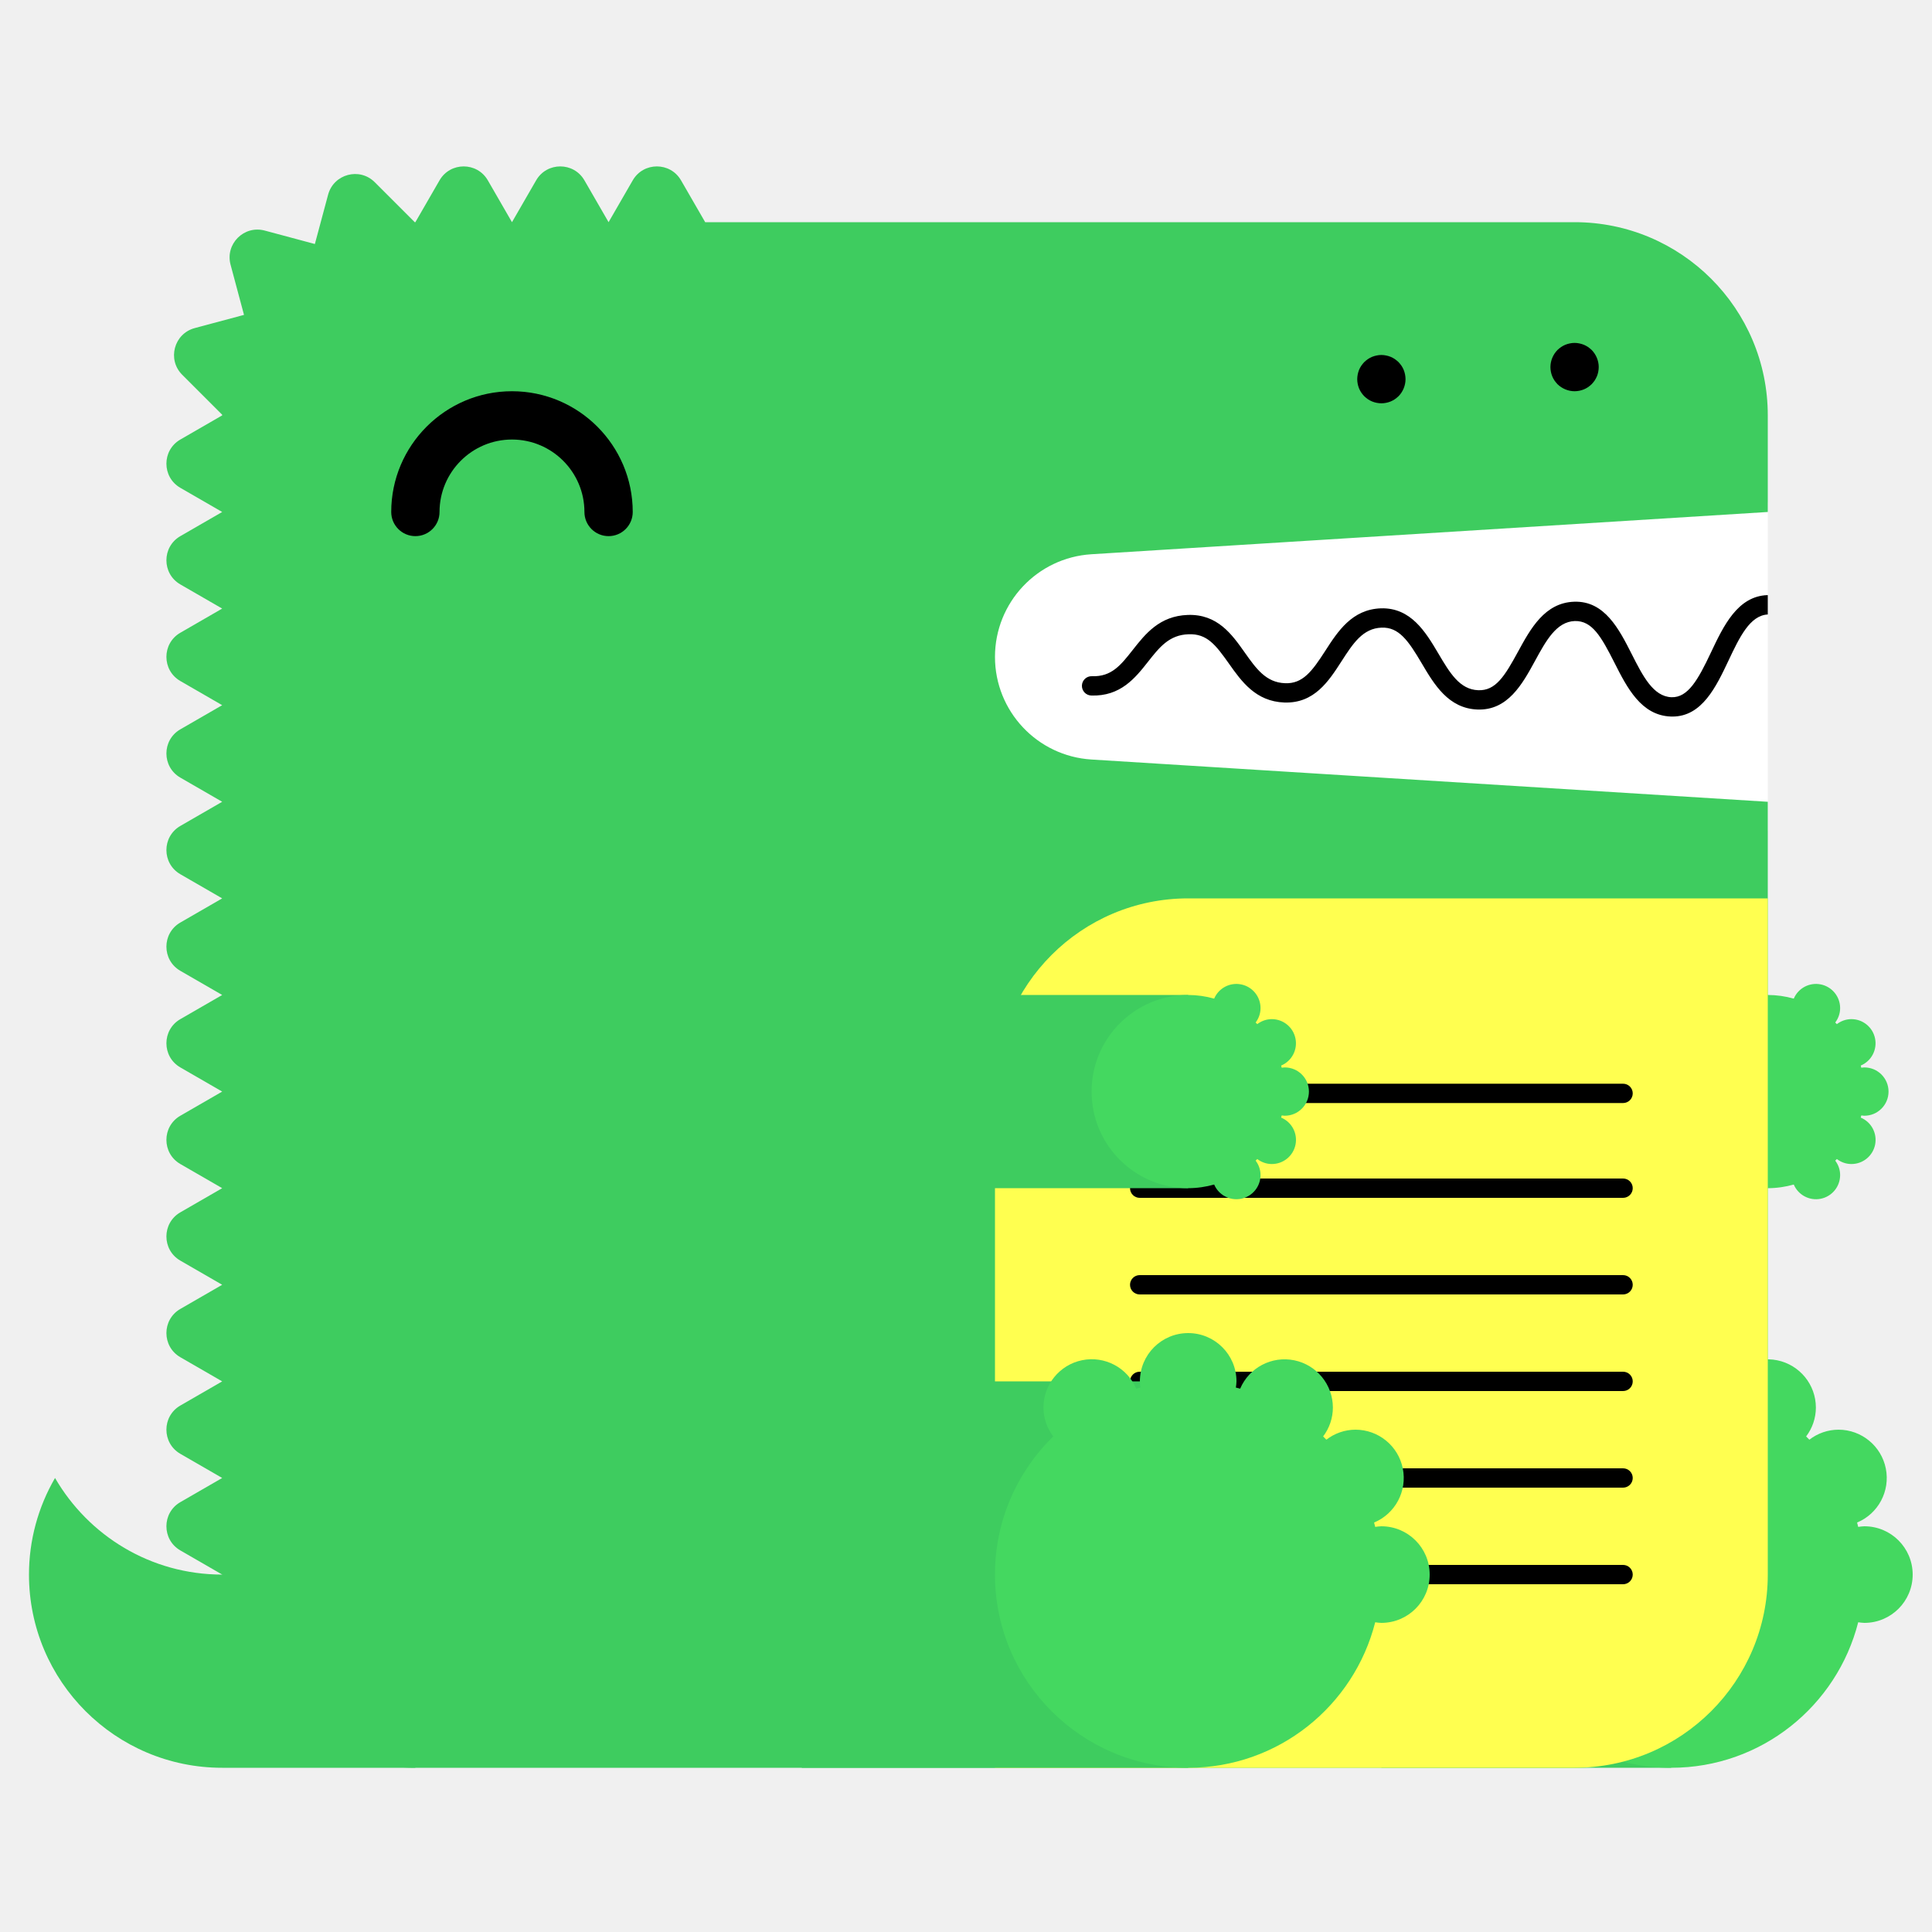
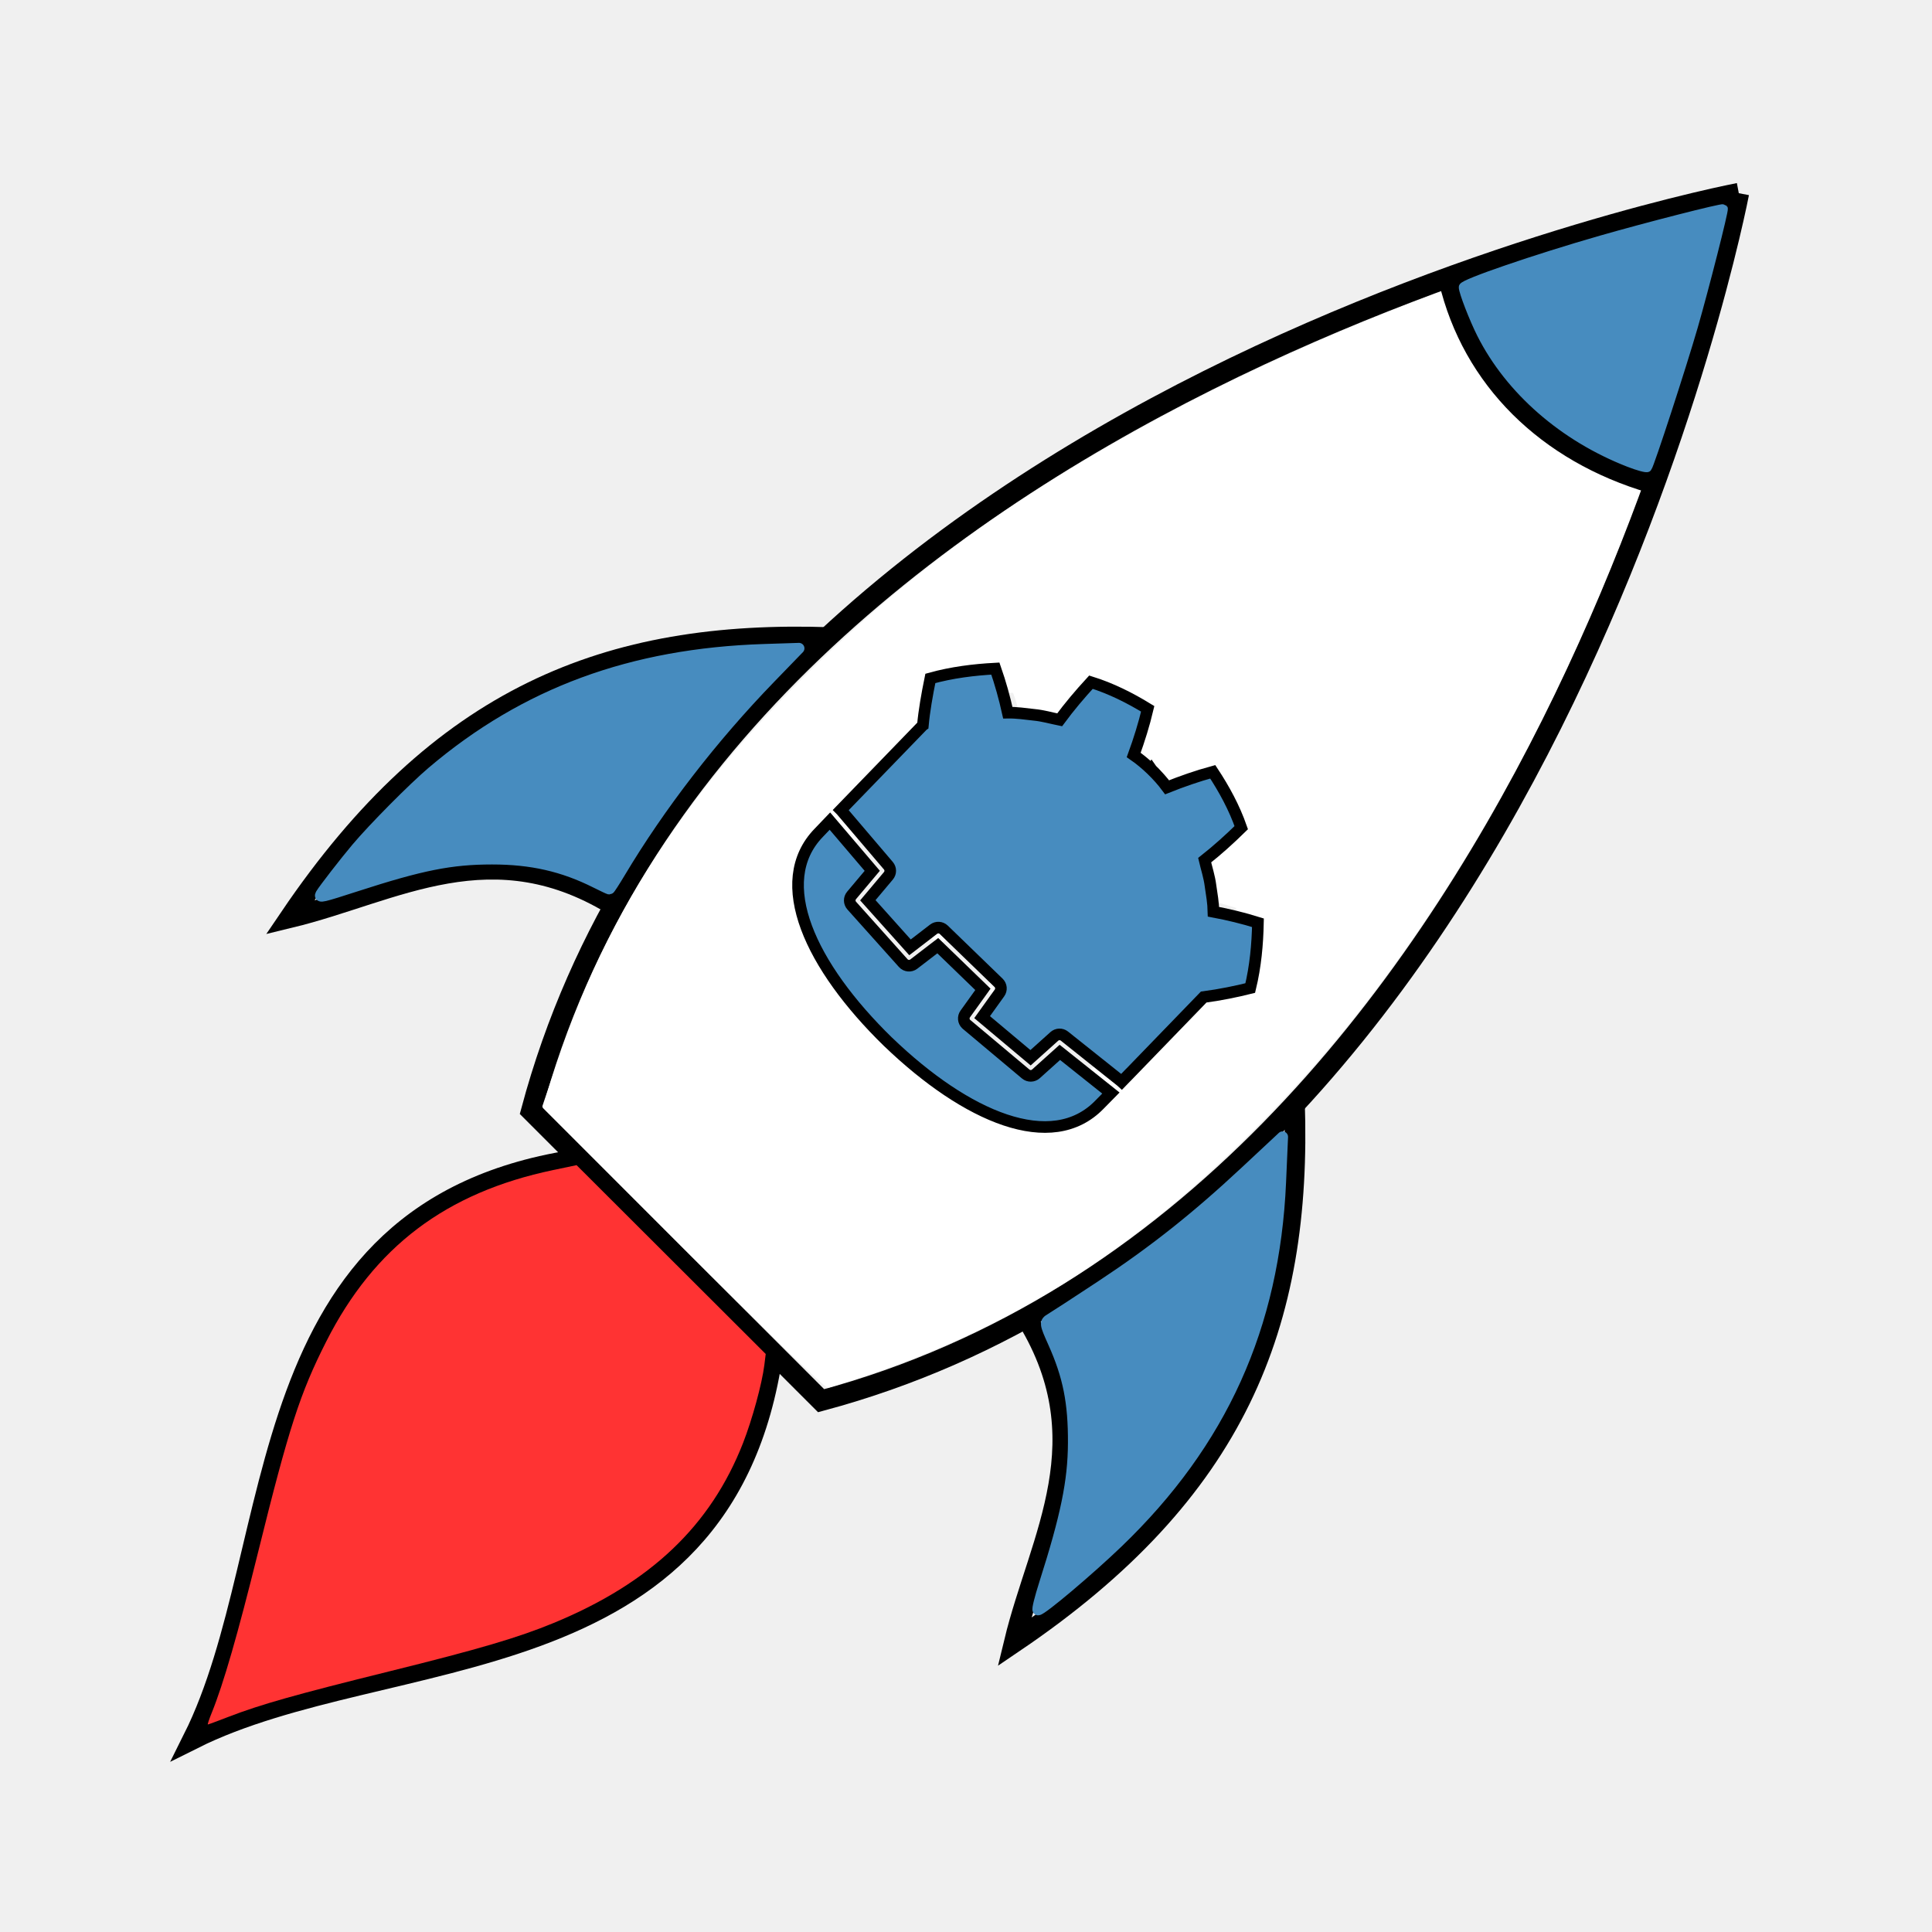
- <svg xmlns="http://www.w3.org/2000/svg" width="200" height="200" viewBox="0 0 200 200">
-   <g fill="none" fill-rule="evenodd">
-     <path fill="#FFF" d="M99 52h84v34H99z" />
-     <path d="M23 163c-7.398 0-13.843-4.027-17.303-10A19.886 19.886 0 0 0 3 163c0 11.046 8.954 20 20 20h20v-20H23z" fill="#3ECC5F" />
-     <path d="M112.98 57.376L183 53V43c0-11.046-8.954-20-20-20H73l-2.5-4.33c-1.112-1.925-3.889-1.925-5 0L63 23l-2.5-4.33c-1.111-1.925-3.889-1.925-5 0L53 23l-2.5-4.33c-1.111-1.925-3.889-1.925-5 0L43 23c-.022 0-.042.003-.065.003l-4.142-4.141c-1.57-1.571-4.252-.853-4.828 1.294l-1.369 5.104-5.192-1.392c-2.148-.575-4.111 1.389-3.535 3.536l1.39 5.193-5.102 1.367c-2.148.576-2.867 3.259-1.296 4.83l4.142 4.142c0 .021-.003.042-.003.064l-4.33 2.5c-1.925 1.111-1.925 3.889 0 5L23 53l-4.33 2.5c-1.925 1.111-1.925 3.889 0 5L23 63l-4.33 2.5c-1.925 1.111-1.925 3.889 0 5L23 73l-4.33 2.5c-1.925 1.111-1.925 3.889 0 5L23 83l-4.33 2.5c-1.925 1.111-1.925 3.889 0 5L23 93l-4.33 2.5c-1.925 1.111-1.925 3.889 0 5L23 103l-4.33 2.5c-1.925 1.111-1.925 3.889 0 5L23 113l-4.33 2.5c-1.925 1.111-1.925 3.889 0 5L23 123l-4.33 2.5c-1.925 1.111-1.925 3.889 0 5L23 133l-4.33 2.5c-1.925 1.111-1.925 3.889 0 5L23 143l-4.33 2.5c-1.925 1.111-1.925 3.889 0 5L23 153l-4.33 2.5c-1.925 1.111-1.925 3.889 0 5L23 163c0 11.046 8.954 20 20 20h120c11.046 0 20-8.954 20-20V83l-70.02-4.376A10.645 10.645 0 0 1 103 68c0-5.621 4.37-10.273 9.98-10.624" fill="#3ECC5F" />
-     <path fill="#3ECC5F" d="M143 183h30v-40h-30z" />
-     <path d="M193 158c-.219 0-.428.037-.639.064-.038-.15-.074-.301-.116-.451A5 5 0 0 0 190.32 148a4.96 4.96 0 0 0-3.016 1.036 26.531 26.531 0 0 0-.335-.336 4.955 4.955 0 0 0 1.011-2.987 5 5 0 0 0-9.599-1.959c-.148-.042-.297-.077-.445-.115.027-.211.064-.42.064-.639a5 5 0 0 0-5-5 5 5 0 0 0-5 5c0 .219.037.428.064.639-.148.038-.297.073-.445.115a4.998 4.998 0 0 0-9.599 1.959c0 1.125.384 2.151 1.011 2.987-3.717 3.632-6.031 8.693-6.031 14.3 0 11.046 8.954 20 20 20 9.339 0 17.16-6.41 19.361-15.064.211.027.42.064.639.064a5 5 0 0 0 5-5 5 5 0 0 0-5-5" fill="#44D860" />
-     <path fill="#3ECC5F" d="M153 123h30v-20h-30z" />
-     <path d="M193 115.5a2.5 2.5 0 1 0 0-5c-.109 0-.214.019-.319.032-.02-.075-.037-.15-.058-.225a2.501 2.501 0 0 0-.963-4.807c-.569 0-1.088.197-1.508.518a6.653 6.653 0 0 0-.168-.168c.314-.417.506-.931.506-1.494a2.5 2.5 0 0 0-4.8-.979A9.987 9.987 0 0 0 183 103c-5.522 0-10 4.478-10 10s4.478 10 10 10c.934 0 1.833-.138 2.69-.377a2.5 2.5 0 0 0 4.8-.979c0-.563-.192-1.077-.506-1.494.057-.055.113-.111.168-.168.42.321.939.518 1.508.518a2.5 2.5 0 0 0 .963-4.807c.021-.074.038-.15.058-.225.105.013.21.032.319.032" fill="#44D860" />
-     <path d="M63 55.5a2.5 2.5 0 0 1-2.5-2.5c0-4.136-3.364-7.5-7.5-7.5s-7.5 3.364-7.5 7.5a2.5 2.5 0 1 1-5 0c0-6.893 5.607-12.5 12.5-12.5S65.5 46.107 65.5 53a2.5 2.5 0 0 1-2.5 2.5" fill="#000" />
-     <path d="M103 183h60c11.046 0 20-8.954 20-20V93h-60c-11.046 0-20 8.954-20 20v70z" fill="#FFFF50" />
-     <path d="M168.02 124h-50.04a1 1 0 1 1 0-2h50.04a1 1 0 1 1 0 2m0 20h-50.04a1 1 0 1 1 0-2h50.04a1 1 0 1 1 0 2m0 20h-50.04a1 1 0 1 1 0-2h50.04a1 1 0 1 1 0 2m0-49.814h-50.04a1 1 0 1 1 0-2h50.04a1 1 0 1 1 0 2m0 19.814h-50.04a1 1 0 1 1 0-2h50.04a1 1 0 1 1 0 2m0 20h-50.04a1 1 0 1 1 0-2h50.04a1 1 0 1 1 0 2M183 61.611c-.012 0-.022-.006-.034-.005-3.09.105-4.552 3.196-5.842 5.923-1.346 2.85-2.387 4.703-4.093 4.647-1.889-.068-2.969-2.202-4.113-4.46-1.314-2.594-2.814-5.536-5.963-5.426-3.046.104-4.513 2.794-5.807 5.167-1.377 2.528-2.314 4.065-4.121 3.994-1.927-.07-2.951-1.805-4.136-3.813-1.321-2.236-2.848-4.75-5.936-4.664-2.994.103-4.465 2.385-5.763 4.4-1.373 2.13-2.335 3.428-4.165 3.351-1.973-.07-2.992-1.51-4.171-3.177-1.324-1.873-2.816-3.993-5.895-3.89-2.928.1-4.399 1.97-5.696 3.618-1.232 1.564-2.194 2.802-4.229 2.724a1 1 0 0 0-.072 2c3.017.101 4.545-1.8 5.872-3.487 1.177-1.496 2.193-2.787 4.193-2.855 1.926-.082 2.829 1.115 4.195 3.045 1.297 1.834 2.769 3.914 5.731 4.021 3.103.104 4.596-2.215 5.918-4.267 1.182-1.834 2.202-3.417 4.15-3.484 1.793-.067 2.769 1.35 4.145 3.681 1.297 2.197 2.766 4.686 5.787 4.796 3.125.108 4.634-2.62 5.949-5.035 1.139-2.088 2.214-4.06 4.119-4.126 1.793-.042 2.728 1.595 4.111 4.33 1.292 2.553 2.757 5.445 5.825 5.556l.169.003c3.064 0 4.518-3.075 5.805-5.794 1.139-2.41 2.217-4.68 4.067-4.773v-2z" fill="#000" />
-     <path fill="#3ECC5F" d="M83 183h40v-40H83z" />
-     <path d="M143 158c-.219 0-.428.037-.639.064-.038-.15-.074-.301-.116-.451A5 5 0 0 0 140.32 148a4.96 4.96 0 0 0-3.016 1.036 26.531 26.531 0 0 0-.335-.336 4.955 4.955 0 0 0 1.011-2.987 5 5 0 0 0-9.599-1.959c-.148-.042-.297-.077-.445-.115.027-.211.064-.42.064-.639a5 5 0 0 0-5-5 5 5 0 0 0-5 5c0 .219.037.428.064.639-.148.038-.297.073-.445.115a4.998 4.998 0 0 0-9.599 1.959c0 1.125.384 2.151 1.011 2.987-3.717 3.632-6.031 8.693-6.031 14.3 0 11.046 8.954 20 20 20 9.339 0 17.16-6.41 19.361-15.064.211.027.42.064.639.064a5 5 0 0 0 5-5 5 5 0 0 0-5-5" fill="#44D860" />
-     <path fill="#3ECC5F" d="M83 123h40v-20H83z" />
-     <path d="M133 115.5a2.5 2.5 0 1 0 0-5c-.109 0-.214.019-.319.032-.02-.075-.037-.15-.058-.225a2.501 2.501 0 0 0-.963-4.807c-.569 0-1.088.197-1.508.518a6.653 6.653 0 0 0-.168-.168c.314-.417.506-.931.506-1.494a2.5 2.5 0 0 0-4.8-.979A9.987 9.987 0 0 0 123 103c-5.522 0-10 4.478-10 10s4.478 10 10 10c.934 0 1.833-.138 2.69-.377a2.5 2.5 0 0 0 4.8-.979c0-.563-.192-1.077-.506-1.494.057-.055.113-.111.168-.168.42.321.939.518 1.508.518a2.5 2.5 0 0 0 .963-4.807c.021-.074.038-.15.058-.225.105.013.21.032.319.032" fill="#44D860" />
-     <path d="M143 41.75c-.16 0-.33-.02-.49-.05a2.52 2.52 0 0 1-.47-.14c-.15-.06-.29-.14-.431-.23-.13-.09-.259-.2-.38-.31-.109-.12-.219-.24-.309-.38s-.17-.28-.231-.43a2.619 2.619 0 0 1-.189-.96c0-.16.02-.33.05-.49.03-.16.08-.31.139-.47.061-.15.141-.29.231-.43.09-.13.2-.26.309-.38.121-.11.25-.22.38-.31.141-.09.281-.17.431-.23.149-.06.31-.11.47-.14.32-.07.65-.07.98 0 .159.03.32.08.47.14.149.06.29.14.43.23.13.09.259.2.38.31.11.12.22.25.31.38.09.14.17.28.23.43.06.16.11.31.14.47.029.16.05.33.05.49 0 .66-.271 1.31-.73 1.77-.121.11-.25.22-.38.31-.14.09-.281.17-.43.23a2.565 2.565 0 0 1-.96.19m20-1.25c-.66 0-1.3-.27-1.771-.73a3.802 3.802 0 0 1-.309-.38c-.09-.14-.17-.28-.231-.43a2.619 2.619 0 0 1-.189-.96c0-.66.27-1.3.729-1.77.121-.11.25-.22.38-.31.141-.09.281-.17.431-.23.149-.06.31-.11.47-.14.32-.07.66-.07.98 0 .159.03.32.08.47.14.149.06.29.14.43.23.13.09.259.2.38.31.459.47.73 1.11.73 1.77 0 .16-.021.33-.05.49-.03.16-.08.32-.14.47-.07.15-.14.29-.23.43-.09.13-.2.26-.31.38-.121.11-.25.22-.38.31-.14.09-.281.17-.43.23a2.565 2.565 0 0 1-.96.19" fill="#000" />
+ <svg xmlns="http://www.w3.org/2000/svg" width="200.0px" height="200.0px" viewBox="0 0 200.0 200.0" version="1.1" id="SVGRoot">
+   <defs id="defs6056" />
+   <g id="layer1">
+     <path style="fill:none;stroke:#000000;stroke-width:2.135;stroke-linecap:butt;stroke-linejoin:miter;stroke-dasharray:none;stroke-opacity:1" d="m 180,20 c 0,0 -104.904,20 -125,95 l 30,30 C 160,124.904 180,20 180,20" id="path7792" />
+     <path style="fill:none;stroke:#000000;stroke-width:2.135;stroke-linecap:butt;stroke-linejoin:miter;stroke-opacity:1;stroke-dasharray:none" d="m 60,120 c -35,5 -30,40 -40,60 20,-10 55,-5 60,-40 v 0 0" id="path7852" />
+     <path style="fill:none;stroke:#000000;stroke-width:2.135;stroke-linecap:butt;stroke-linejoin:miter;stroke-opacity:1;stroke-dasharray:none" d="M 86,66 C 62.819,65.199 45.512,72.101 30,95 40.891,92.368 51.012,85.729 64,94 v 0" id="path7872" />
+     <path style="fill:none;stroke:#000000;stroke-width:2.135;stroke-linecap:butt;stroke-linejoin:miter;stroke-opacity:1;stroke-dasharray:none" d="m 134,114 c 0.801,23.181 -6.101,40.488 -29,56 2.632,-10.891 9.271,-21.012 1,-34 v 0" id="path7872-6" />
+     <path style="font-variation-settings:'wght' 524;fill:#ff3333;fill-rule:evenodd;stroke:#ff3333;stroke-width:0;stroke-linecap:round;stroke-linejoin:round;stroke-dashoffset:7.022;fill-opacity:1;stroke-opacity:1;stroke-dasharray:none" d="m 21.919,177.307 c 1.216,-2.999 2.691,-8.113 4.803,-16.642 3.193,-12.901 4.339,-16.44 7.057,-21.806 4.958,-9.786 12.401,-15.41 23.471,-17.732 l 2.437,-0.511 9.79,9.774 9.79,9.774 -0.143,1.152 c -0.239,1.921 -1.251,5.626 -2.203,8.062 -3.347,8.567 -9.587,14.496 -19.61,18.633 -3.666,1.513 -7.732,2.711 -16.918,4.985 -9.8,2.426 -13.427,3.451 -16.741,4.731 -1.126,0.435 -2.086,0.79 -2.135,0.79 -0.049,0 0.132,-0.544 0.401,-1.209 z" id="path9364" />
+     <path style="font-variation-settings:'wght' 524;fill:#478cbf;fill-opacity:1;fill-rule:evenodd;stroke:#478cbf;stroke-width:1.134;stroke-linecap:round;stroke-linejoin:round;stroke-dasharray:none;stroke-dashoffset:7.022;stroke-opacity:1" d="m 108.126,163.952 c 2.23,-6.986 2.973,-10.599 2.994,-14.556 0.022,-4.214 -0.524,-6.949 -2.075,-10.407 -0.894,-1.993 -0.907,-2.102 -0.292,-2.464 0.354,-0.208 2.701,-1.736 5.216,-3.396 5.468,-3.609 9.863,-7.092 15,-11.889 l 3.803,-3.551 -0.206,4.696 c -0.657,14.934 -6.092,26.96 -16.859,37.303 -2.97,2.853 -7.839,6.965 -8.247,6.965 -0.108,0 0.192,-1.216 0.667,-2.702 z" id="path9626" />
+     <path style="font-variation-settings:'wght' 524;fill:#ffffff;fill-opacity:1;fill-rule:evenodd;stroke:#ffffff;stroke-width:0.378;stroke-linecap:round;stroke-linejoin:round;stroke-dasharray:none;stroke-dashoffset:7.022;stroke-opacity:1" d="m 70.845,129.055 -14.507,-14.524 1.525,-4.532 C 62.865,95.131 70.652,82.941 83.151,70.41 93.78,59.755 105.124,51.485 120.37,43.28 c 12.145,-6.537 26.704,-12.601 40.706,-16.954 5.775,-1.796 16.969,-4.766 17.178,-4.557 0.203,0.203 -2.845,11.615 -4.568,17.106 -9.943,31.683 -24.628,58.063 -42.579,76.488 -14.017,14.387 -27.4,22.676 -45.372,28.102 -0.21,0.063 -6.91,-6.421 -14.889,-14.409 z m 41.426,-17.84 c 0.796,-0.385 1.811,-1.088 2.257,-1.563 l 0.81,-0.862 -0.839,-0.667 c -0.462,-0.367 -1.544,-1.227 -2.404,-1.912 l -1.565,-1.245 -1.067,1.034 c -0.587,0.569 -1.199,1.034 -1.36,1.034 -0.328,0 -4.78,-3.58 -5.438,-4.372 -0.34,-0.409 -0.244,-0.741 0.494,-1.708 l 0.915,-1.2 -1.951,-1.852 c -1.073,-1.018 -2.089,-1.902 -2.257,-1.964 -0.169,-0.062 -0.835,0.291 -1.482,0.784 l -1.176,0.897 -2.48,-2.828 -2.48,-2.828 1.075,-1.338 1.075,-1.338 -2.008,-2.288 c -2.264,-2.579 -2.348,-2.576 -3.94,0.134 -2.291,3.9 -0.27,9.656 5.587,15.918 6.62,7.077 13.82,10.3 18.234,8.164 z m 7.393,-6.97 c 2.436,-2.56 3.899,-3.836 4.401,-3.837 0.413,-0.001 1.328,-0.162 2.033,-0.358 1.393,-0.387 1.446,-0.507 1.855,-4.226 l 0.217,-1.971 -1.154,-0.351 c -0.635,-0.193 -1.563,-0.441 -2.062,-0.551 -0.828,-0.182 -0.929,-0.394 -1.137,-2.385 l -0.229,-2.185 1.399,-1.162 c 0.769,-0.639 1.399,-1.438 1.399,-1.775 0,-0.765 -2.046,-4.908 -2.424,-4.908 -0.153,0 -0.945,0.235 -1.76,0.523 -1.99,0.702 -2.071,0.686 -3.583,-0.72 l -1.317,-1.224 0.532,-1.793 c 0.293,-0.986 0.532,-1.919 0.532,-2.073 0,-0.396 -4.026,-2.382 -4.829,-2.382 -0.366,0 -1.227,0.685 -1.913,1.523 l -1.248,1.523 -2.171,-0.39 -2.171,-0.39 -0.43,-1.686 c -0.236,-0.927 -0.515,-1.771 -0.619,-1.875 -0.203,-0.203 -5.334,0.487 -5.81,0.78 -0.157,0.097 -0.39,1.076 -0.519,2.175 -0.232,1.975 -0.278,2.044 -3.919,5.725 l -3.685,3.726 2.016,2.362 c 1.109,1.299 2.093,2.562 2.187,2.806 0.094,0.244 -0.238,0.929 -0.737,1.522 -0.499,0.593 -0.9,1.183 -0.891,1.313 0.009,0.129 0.855,1.158 1.88,2.286 l 1.864,2.051 1.283,-0.978 1.283,-0.978 2.664,2.664 2.664,2.664 -0.771,1.043 c -0.424,0.573 -0.771,1.192 -0.771,1.375 0,0.183 0.965,1.139 2.144,2.124 l 2.144,1.791 1.098,-1.064 c 0.604,-0.585 1.247,-1.057 1.43,-1.048 0.183,0.009 1.43,0.943 2.773,2.076 1.342,1.133 2.5,2.067 2.572,2.076 0.072,0.009 1.774,-1.71 3.781,-3.819 z" id="path9628" />
+     <path style="font-variation-settings:'wght' 524;fill:#478cbf;fill-opacity:1;fill-rule:evenodd;stroke:#478cbf;stroke-width:1.134;stroke-linecap:round;stroke-linejoin:round;stroke-dasharray:none;stroke-dashoffset:7.022;stroke-opacity:1" d="m 33.224,92.562 c 0.309,-0.522 2.477,-3.319 3.684,-4.752 1.764,-2.096 5.868,-6.234 7.844,-7.911 9.625,-8.166 20.633,-12.223 34.365,-12.666 l 3.592,-0.116 -2.979,3.075 c -5.973,6.165 -11.416,13.212 -15.552,20.137 -0.558,0.934 -1.053,1.699 -1.1,1.699 -0.047,0 -0.673,-0.295 -1.391,-0.655 -3.403,-1.707 -6.669,-2.452 -10.753,-2.45 -4.241,0.001 -7.315,0.614 -14.073,2.804 -3.531,1.144 -3.865,1.221 -3.637,0.836 z" id="path9699" />
+     <path style="fill:none;stroke:#000000;stroke-width:2.135;stroke-linecap:butt;stroke-linejoin:miter;stroke-dasharray:none;stroke-opacity:1" d="m 150,29 c 2.407,10.207 10.138,17.82 21,21 h -1" id="path11222" />
+     <path style="font-variation-settings:'wght' 524;fill:#478cbf;fill-opacity:1;fill-rule:evenodd;stroke:#478cbf;stroke-width:0.915;stroke-linecap:round;stroke-linejoin:round;stroke-dasharray:none;stroke-dashoffset:7.022;stroke-opacity:1" d="m 168.601,47.881 c -6.752,-2.635 -12.309,-7.48 -15.249,-13.293 -0.799,-1.579 -1.883,-4.377 -1.883,-4.86 0,-0.377 7.479,-2.94 14.282,-4.894 4.735,-1.36 12.545,-3.356 12.655,-3.234 0.107,0.118 -1.954,8.224 -3.109,12.228 -1.182,4.097 -4.515,14.317 -4.754,14.579 -0.086,0.094 -0.96,-0.142 -1.943,-0.526 z" id="path11341" />
+   </g>
+   <g id="layer3">
+     <path d="m 109.715,108.941 -2.476,2.225 c -0.299,0.268 -0.749,0.276 -1.056,0.018 l -6.123,-5.135 c -0.014,-0.012 -0.03,-0.025 -0.043,-0.039 -0.285,-0.275 -0.328,-0.722 -0.093,-1.048 l 1.827,-2.545 -4.673,-4.523 -2.484,1.909 c -0.334,0.257 -0.811,0.213 -1.091,-0.101 l -5.332,-5.952 c -0.268,-0.299 -0.275,-0.749 -0.017,-1.056 L 90.296,90.146 85.912,85 c -0.5,0.522 -1.046,1.096 -1.156,1.21 -4.942,5.106 -0.84,13.83 7.18,21.648 l 0.011,0.009 0.011,0.009 c 8.075,7.761 16.926,11.574 21.868,6.468 0.112,-0.115 0.668,-0.675 1.174,-1.192 z" style="fill:#478cbf;fill-opacity:1;fill-rule:nonzero;stroke:#000000;stroke-width:1.202;stroke-opacity:1;stroke-dasharray:none" id="path88-5" />
+     <path d="m 95.534,75.078 -6.832,7.058 -0.868,0.896 -0.79,0.816 c 0.015,0.015 0.031,0.032 0.046,0.049 l 4.875,5.723 c 0.255,0.3 0.257,0.74 0.004,1.041 l -2.131,2.534 4.366,4.874 2.443,-1.878 c 0.317,-0.243 0.764,-0.218 1.051,0.06 l 5.673,5.491 c 0.287,0.278 0.327,0.724 0.094,1.049 l -1.797,2.503 5.014,4.205 2.463,-2.213 c 0.294,-0.262 0.733,-0.276 1.041,-0.031 l 5.877,4.684 c 0.017,0.014 0.034,0.029 0.05,0.044 l 0.677,-0.7 0.004,0.001 7.811,-8.07 c 1.68,-0.22 3.414,-0.578 4.82,-0.931 0.544,-2.242 0.751,-4.514 0.797,-6.761 -1.516,-0.474 -3.07,-0.851 -4.604,-1.138 -0.018,-0.918 -0.177,-1.809 -0.309,-2.708 -0.113,-0.901 -0.397,-1.756 -0.603,-2.631 1.329,-1.049 2.558,-2.159 3.789,-3.366 -0.72,-2.064 -1.763,-3.981 -2.951,-5.782 -1.587,0.431 -3.204,0.996 -4.726,1.605 -0.478,-0.648 -1.017,-1.238 -1.585,-1.801 l 8.3e-4,-8.51e-4 c -0.005,-0.005 -0.008,-0.006 -0.011,-0.009 -0.002,-0.003 -0.007,-0.008 -0.009,-0.011 l -8.3e-4,8.49e-4 c -0.583,-0.549 -1.189,-1.069 -1.852,-1.526 0.56,-1.541 1.072,-3.175 1.45,-4.777 -1.838,-1.128 -3.788,-2.108 -5.875,-2.76 -1.167,1.27 -2.236,2.535 -3.241,3.897 -0.883,-0.178 -1.745,-0.433 -2.65,-0.517 -0.902,-0.103 -1.799,-0.234 -2.717,-0.222 -0.337,-1.524 -0.764,-3.064 -1.287,-4.564 -2.245,0.119 -4.509,0.401 -6.732,1.017 -0.343,1.675 -0.643,3.401 -0.773,4.848 z" style="fill:#478cbf;fill-opacity:1;fill-rule:nonzero;stroke:#000000;stroke-width:1.202;stroke-dasharray:none;stroke-opacity:1" id="path84-6" />
  </g>
</svg>
